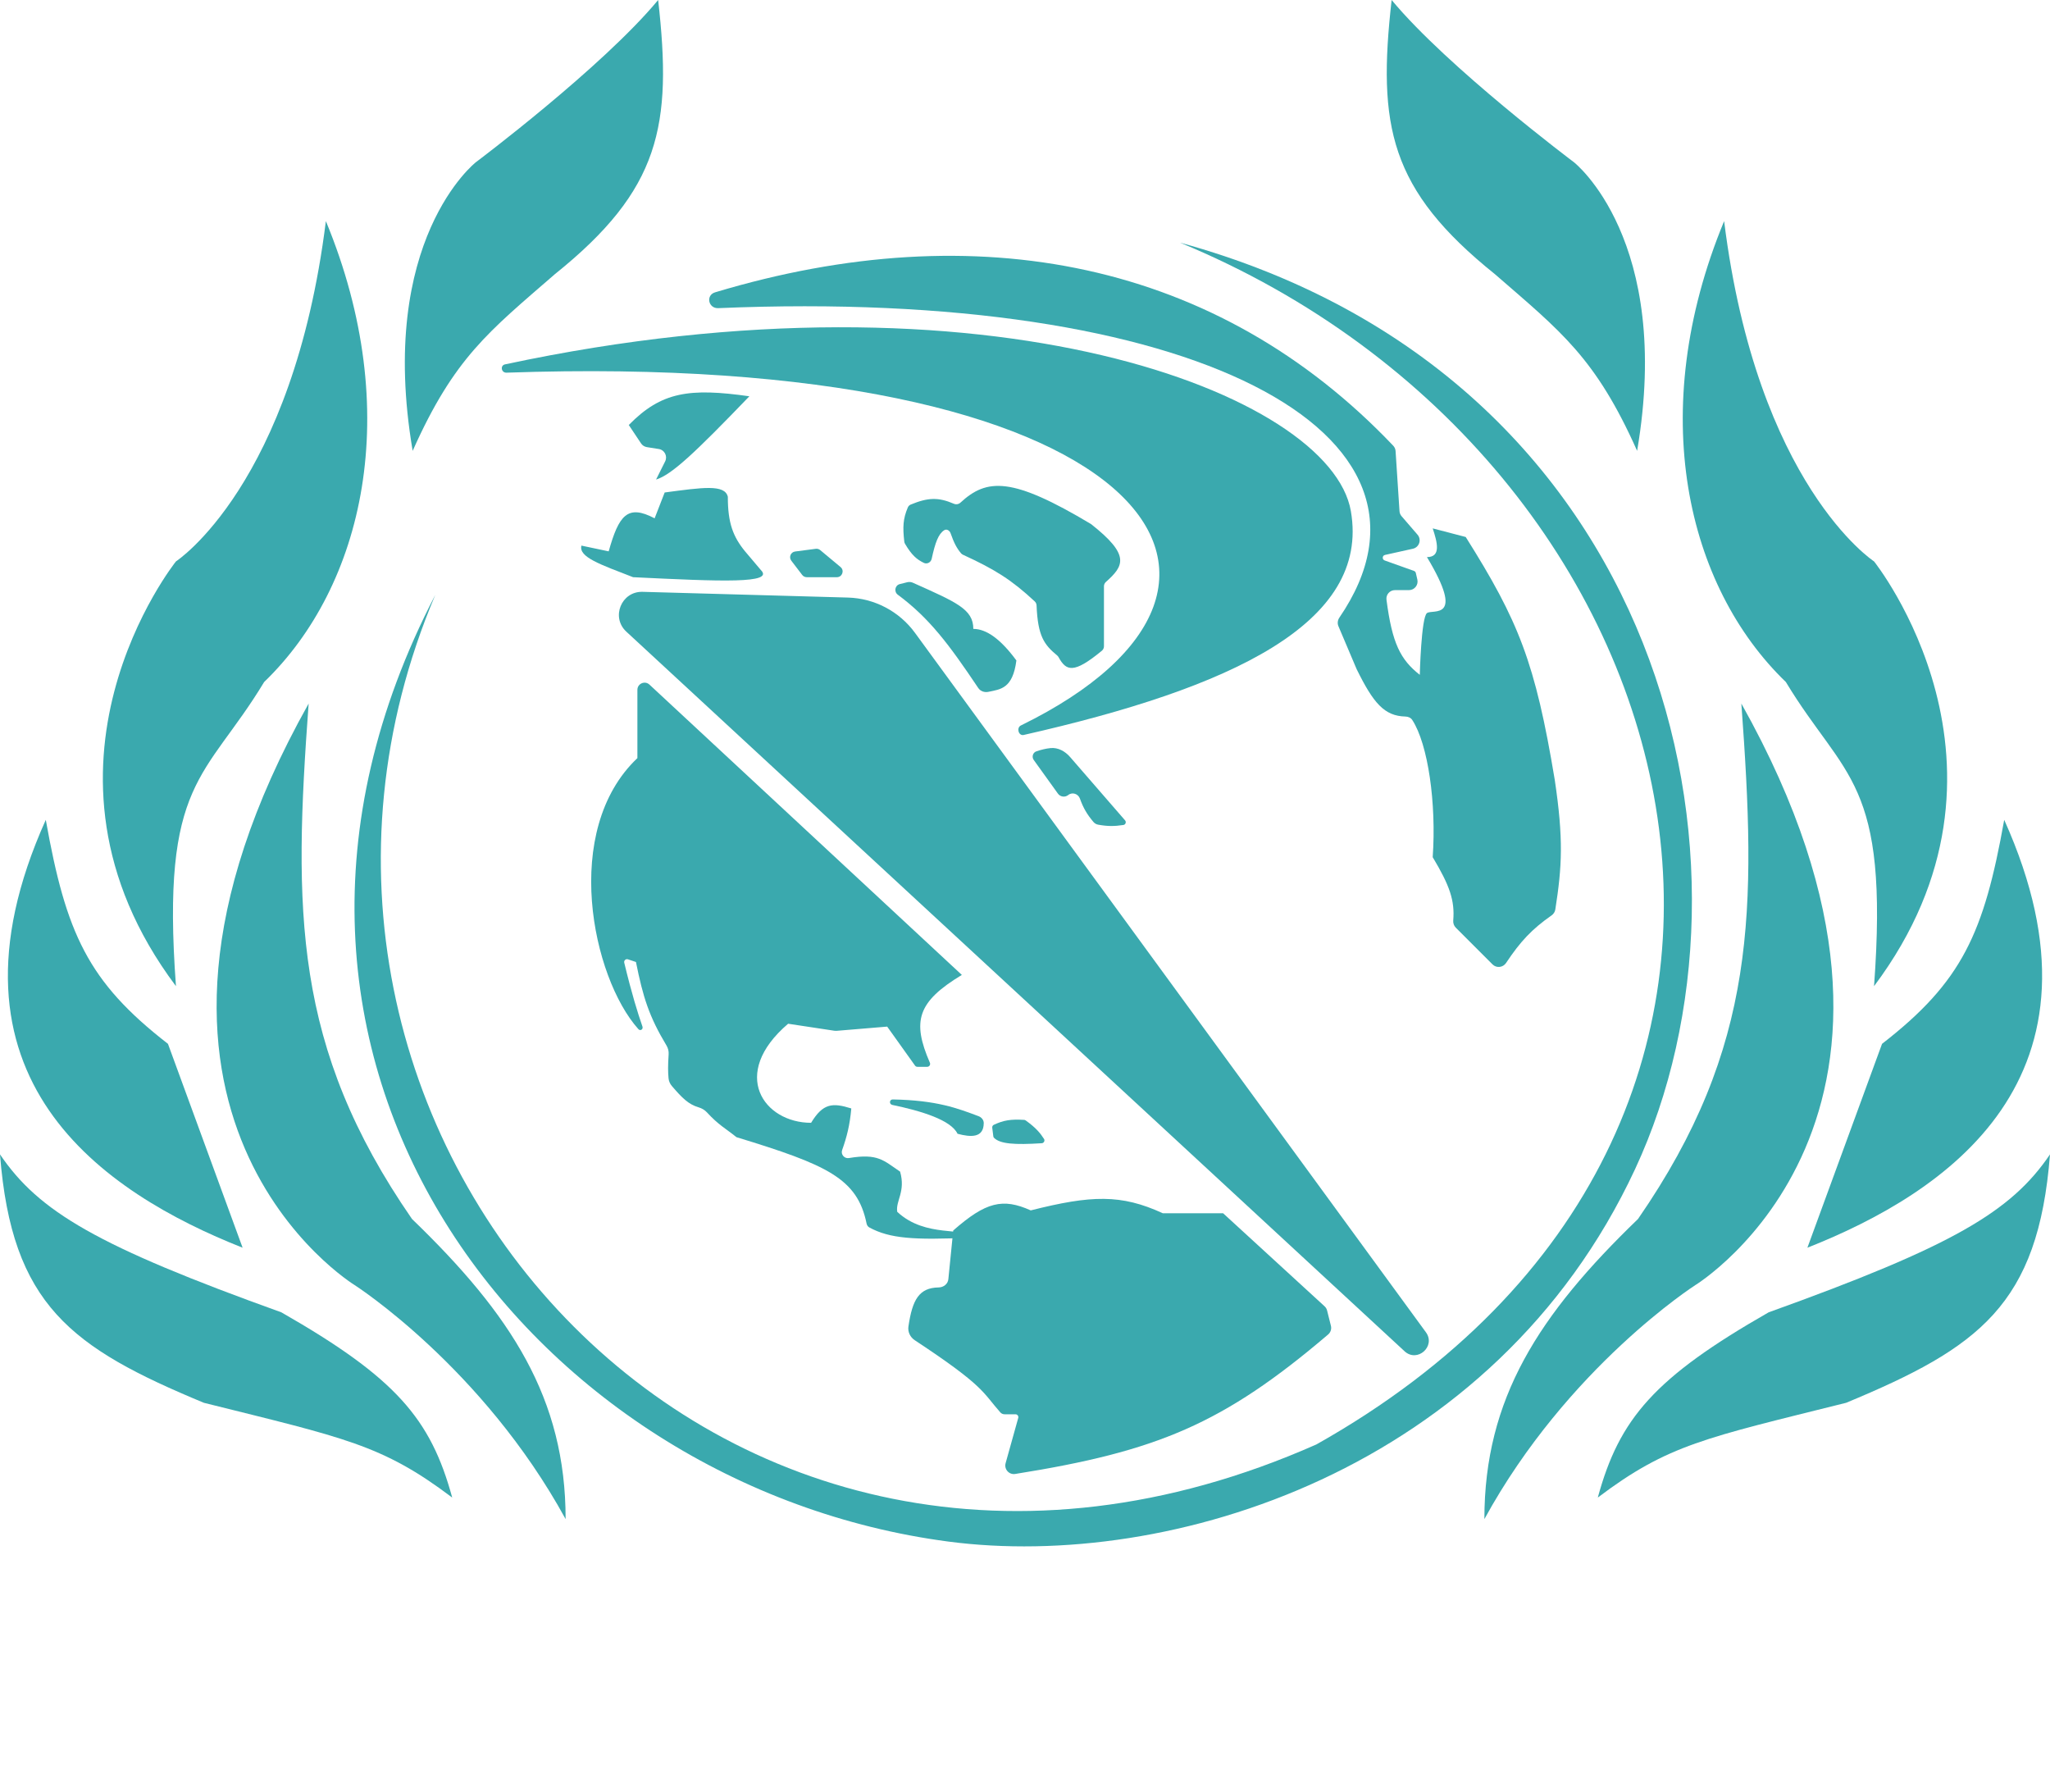
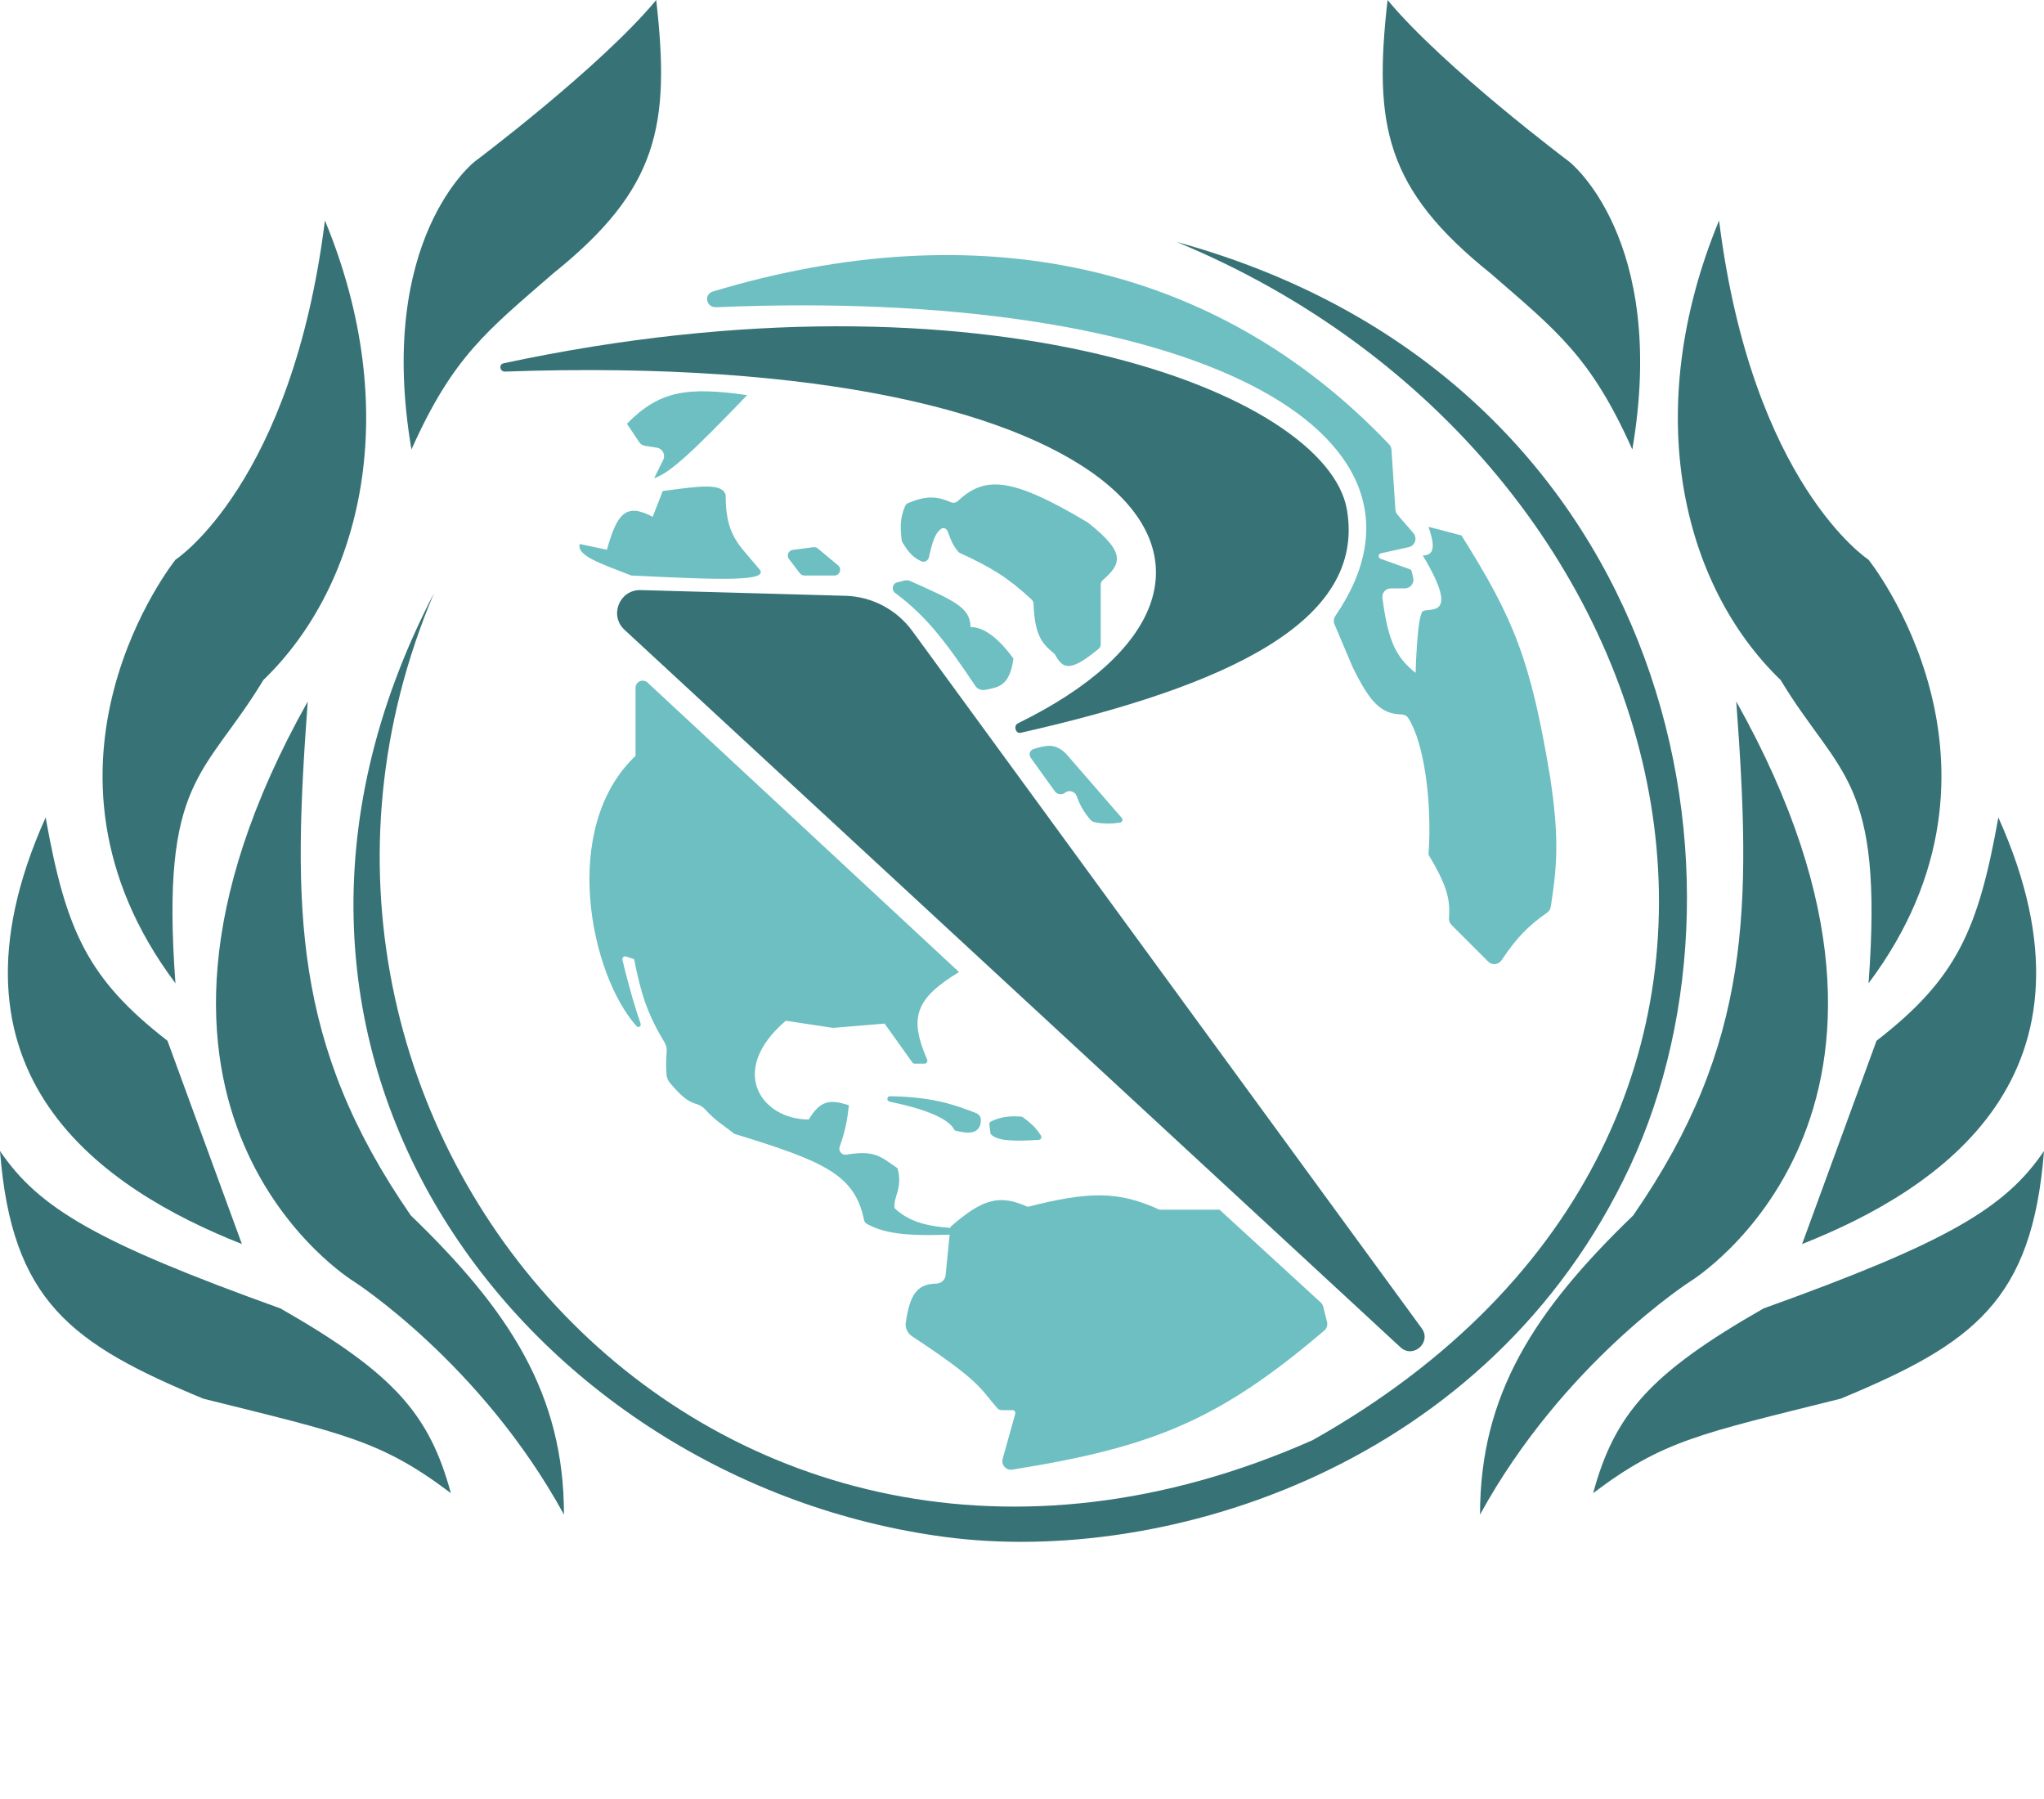
- <svg xmlns="http://www.w3.org/2000/svg" width="714" height="624" viewBox="0 0 714 624" fill="none">
-   <path d="M229.229 0C234.191 43.817 229.994 65.992 193.229 95.5C170.231 115.485 158.229 124.5 143.729 157C131.229 83.5 165.729 56.5 165.729 56.5C165.729 56.5 209.729 23.5 229.229 0Z" fill="#3AA9AE" />
-   <path d="M113.5 77C141 143.5 126.537 204.197 92 237.5C71.541 271.36 56 271.5 61.285 343.419C4 267 61.285 195.5 61.285 195.5C61.285 195.5 102 169 113.5 77Z" fill="#3AA9AE" />
-   <path d="M197 529C197 487 178.037 457.803 143.5 424.5C102 364.5 102.215 316.919 107.5 245C27 388.5 123.5 447.5 123.5 447.5C123.5 447.5 168 476 197 529Z" fill="#3AA9AE" />
-   <path d="M484.698 0C479.736 43.817 483.933 65.992 520.698 95.5C543.696 115.485 555.698 124.5 570.198 157C582.698 83.5 548.198 56.5 548.198 56.5C548.198 56.5 504.198 23.5 484.698 0Z" fill="#3AA9AE" />
-   <path d="M15.947 285.5C23 325 30.57 341.843 58.5 363.5L84.5 434.5C36.5 415.5 -24.5 375.5 15.947 285.5Z" fill="#3AA9AE" />
-   <path d="M0 402C13.521 421.942 33.739 433.906 98 457C137.774 479.743 150 494 157.5 521.5C133 503 120.047 500.75 71 488.5C24.808 469.315 4.1 454.456 0 402Z" fill="#3AA9AE" />
-   <path d="M600.5 77C573 143.5 587.463 204.197 622 237.5C642.459 271.36 658 271.5 652.715 343.419C710 267 652.715 195.5 652.715 195.5C652.715 195.5 612 169 600.5 77Z" fill="#3AA9AE" />
-   <path d="M517 529C517 487 535.963 457.803 570.5 424.5C612 364.5 611.785 316.919 606.5 245C687 388.5 590.5 447.5 590.5 447.5C590.5 447.5 546 476 517 529Z" fill="#3AA9AE" />
-   <path d="M698.052 285.5C691 325 683.43 341.843 655.5 363.5L629.5 434.5C677.5 415.5 738.5 375.5 698.052 285.5Z" fill="#3AA9AE" />
-   <path d="M714 402C700.479 421.942 680.261 433.906 616 457C576.226 479.743 564 494 556.5 521.5C581 503 593.953 500.75 643 488.5C689.192 469.315 709.9 454.456 714 402Z" fill="#3AA9AE" />
-   <path d="M411 84.5C580.5 131 618.5 302 569.461 407.189C520.422 512.377 407 546.91 330.345 536.833C185.148 517.747 67.5 369 151.607 207.17C73.5 391.5 248.5 596 458.5 503C654 393 594 160 411 84.5Z" fill="#3AA9AE" />
-   <path d="M175.903 126.884C174.119 127.266 174.576 129.842 176.399 129.778C398.087 122.007 457.404 202.774 355.568 252.631C353.924 253.436 354.759 256.343 356.545 255.939C428.743 239.588 477.224 217.084 470.5 178C463.493 137.273 344.072 90.903 175.903 126.884Z" fill="#3AA9AE" />
-   <path d="M295.293 208.09C304.57 208.349 313.205 212.886 318.68 220.38L496.625 463.927C500.195 468.812 493.636 474.656 489.194 470.548L218.147 219.966C212.721 214.95 216.415 205.888 223.801 206.095L295.293 208.09Z" fill="#3AA9AE" />
-   <path d="M250.158 107.307C246.689 107.455 245.737 102.8 249.063 101.8C340.44 74.323 424.242 91.059 485.253 155.211C485.734 155.717 486.025 156.381 486.07 157.077L487.435 177.996C487.477 178.648 487.731 179.267 488.158 179.762L493.718 186.2C495.202 187.918 494.314 190.597 492.098 191.089L482.384 193.248C481.405 193.466 481.32 194.829 482.265 195.166L492.485 198.816C492.806 198.931 493.046 199.201 493.123 199.533L493.652 201.825C494.086 203.705 492.658 205.5 490.729 205.5H485.856C484.066 205.5 482.672 207.059 482.902 208.834C484.881 224.082 487.768 229.716 494.5 235C494.5 235 495 215 497 213.5C499 212 510.5 216.5 497 194C502 194 500.603 188.877 499 184L510.5 187C528.946 216.305 534.725 230.741 541.5 271.5C544.6 292.234 544.046 301.8 541.702 316.725C541.575 317.538 541.112 318.263 540.439 318.736C533.576 323.562 529.619 327.718 524.541 335.348C523.475 336.949 521.207 337.207 519.847 335.847L507.036 323.036C506.382 322.382 506.075 321.464 506.152 320.542C506.731 313.577 504.924 308.399 499 298.5C500.317 279.758 497.384 259.163 491.889 250.729C491.366 249.926 490.434 249.545 489.477 249.522C482.175 249.344 478.338 244.878 472.5 233L466.156 218.046C465.748 217.086 465.902 215.943 466.491 215.082C510.663 150.488 415.041 100.283 250.158 107.307Z" fill="#3AA9AE" />
-   <path d="M261 138C242.013 157.724 233.974 165.305 228.5 167L231.667 160.666C232.575 158.851 231.456 156.677 229.452 156.361L225.299 155.705C224.471 155.574 223.736 155.103 223.271 154.406L219 148C230.366 136.397 240.11 135.045 261 138Z" fill="#3AA9AE" />
-   <path d="M332.23 175.426C332.999 175.756 333.895 175.606 334.51 175.038C343.747 166.506 352.49 166.019 380 182.5C393.713 193.287 391.519 197.012 385.182 202.649C384.751 203.033 384.5 203.581 384.5 204.158V225.069C384.5 225.659 384.234 226.225 383.779 226.601C373.921 234.747 371.349 233.688 368.692 228.855C368.564 228.623 368.393 228.413 368.189 228.244C363.701 224.523 361.462 221.597 361.029 210.833C361.008 210.303 360.781 209.794 360.393 209.432C352.282 201.892 346.529 198.297 335.393 193.18C335.137 193.062 334.902 192.891 334.721 192.674C333.19 190.851 332.269 189.055 331.073 185.675C330.736 184.722 329.715 184.101 328.862 184.643C326.856 185.917 325.733 188.893 324.496 194.603C324.228 195.839 322.898 196.566 321.762 196.011C319.342 194.829 317.553 193.367 315.206 189.356C315.07 189.123 314.983 188.861 314.953 188.593C314.385 183.544 314.5 180.678 316.188 176.708C316.382 176.251 316.754 175.889 317.214 175.7C323.231 173.22 326.836 173.107 332.23 175.426Z" fill="#3AA9AE" />
-   <path d="M231.5 171.5C244.712 169.742 252.469 168.579 253.5 173C253.489 182.141 255.338 186.919 259.5 192L265 198.5C269.836 203.301 251.305 202.492 220.5 201C209.045 196.549 201.489 194.014 202.5 190L212 192C215.53 179.466 218.543 175.497 228 180.5L231.5 171.5Z" fill="#3AA9AE" />
-   <path d="M284.133 191.113C284.686 191.041 285.244 191.203 285.672 191.56L292.756 197.464C294.193 198.661 293.346 201 291.476 201H280.988C280.365 201 279.778 200.71 279.4 200.215L275.603 195.25C274.668 194.028 275.407 192.251 276.933 192.052L284.133 191.113Z" fill="#3AA9AE" />
-   <path d="M315.992 202.752C316.645 202.589 317.34 202.653 317.955 202.928C333.141 209.733 339 212.142 339 219C343.5 219 348.5 222.5 354 230C352.72 239.812 348.528 240.032 344.22 240.926C342.894 241.202 341.477 240.715 340.723 239.591C330.538 224.408 323.703 215.259 312.694 207.097C311.3 206.064 311.697 203.826 313.381 203.405L315.992 202.752Z" fill="#3AA9AE" />
-   <path d="M360.043 264.647C359.269 263.57 359.736 262.041 360.996 261.627C362.722 261.06 364.224 260.677 365.897 260.51C368.516 260.248 370.967 261.615 372.693 263.602L391.848 285.673C392.356 286.258 392.032 287.174 391.266 287.29C388.094 287.77 385.813 287.779 382.496 287.189C381.849 287.074 381.262 286.735 380.838 286.234C378.645 283.64 377.327 281.448 376.13 278.098C375.528 276.413 373.453 275.738 372.055 276.856V276.856C370.938 277.75 369.299 277.525 368.464 276.363L360.043 264.647Z" fill="#3AA9AE" />
-   <path d="M222 240.236C222 238.052 224.602 236.918 226.202 238.404L335 339.5C319.489 348.899 317.587 355.586 323.871 370.082C324.16 370.749 323.676 371.5 322.949 371.5H319.515C319.192 371.5 318.889 371.344 318.701 371.081L309 357.5L291.351 358.971C291.118 358.99 290.883 358.982 290.652 358.947L274.5 356.5C254 374 266 391 282.5 391C286.644 384.164 289.946 383.941 296.5 386C295.996 391.818 294.925 395.948 293.306 400.501C292.771 402.006 294.092 403.541 295.667 403.276C305.873 401.559 307.786 404.178 313.5 408C315.5 415 311.89 418.147 312.5 422C322.5 431.341 336.5 427 337.5 431C318.294 431.874 309.881 431.295 302.8 427.452C302.288 427.173 301.941 426.662 301.825 426.091C298.607 410.324 288.046 405.636 256.5 396C252.849 393.036 250.296 391.819 246.179 387.327C245.404 386.482 244.374 385.922 243.275 385.596C239.809 384.565 237.632 382.422 233.993 378.169C233.344 377.41 232.936 376.47 232.848 375.476C232.651 373.253 232.612 371.191 232.883 367.126C232.954 366.069 232.695 365.013 232.149 364.106C226.077 354.018 223.951 347.244 221.5 335L218.705 334.068C217.962 333.82 217.236 334.49 217.421 335.252C220.14 346.485 222.108 352.697 223.756 357.466C224.091 358.434 223.027 359.144 222.343 358.381C206.224 340.382 195.436 289.141 222 264V240.236Z" fill="#3AA9AE" />
-   <path d="M340.821 388.691C341.854 389.078 342.64 389.997 342.632 391.1C342.595 396.283 338.199 396.072 333.5 394.816C331.24 390.057 321.033 386.898 310.791 384.773C309.611 384.528 309.747 382.842 310.953 382.865C326.344 383.154 333.538 385.962 340.821 388.691Z" fill="#3AA9AE" />
-   <path d="M356.716 389.982C356.9 389.993 357.082 390.058 357.232 390.166C360.864 392.774 362.317 394.597 363.612 396.593C364.023 397.226 363.589 398.064 362.837 398.112C353.354 398.712 348.325 398.369 346.202 396.22C346.065 396.081 345.987 395.897 345.963 395.704L345.588 392.707C345.536 392.284 345.757 391.872 346.144 391.692C349.559 390.1 352.035 389.696 356.716 389.982Z" fill="#3AA9AE" />
-   <path d="M426 422.5L461.335 454.891C461.769 455.288 462.076 455.804 462.219 456.375L463.551 461.703C463.826 462.804 463.442 463.98 462.578 464.716C425.965 495.895 403.008 505.41 353.593 513.284C351.442 513.627 349.663 511.625 350.248 509.527L354.646 493.769C354.824 493.131 354.345 492.5 353.683 492.5H349.884C349.321 492.5 348.781 492.262 348.408 491.841C342.117 484.751 343.078 482.856 318.588 466.698C317.006 465.655 316.124 463.803 316.4 461.927C317.78 452.543 320.115 448.438 326.951 448.327C328.627 448.299 330.137 447.132 330.304 445.464L332 428.5C343.385 418.501 349.277 417.136 359 421.5C380.054 416.184 390.455 415.795 405 422.5H426Z" fill="#3AA9AE" />
+ <svg xmlns="http://www.w3.org/2000/svg" width="150" height="132" viewBox="0 0 150 132" fill="none">
+   <path d="M48.157 0C49.2 9.205 48.318 13.864 40.594 20.063C35.763 24.262 33.241 26.155 30.195 32.983C27.569 17.542 34.817 11.87 34.817 11.87C34.817 11.87 44.061 4.937 48.157 0Z" fill="url(#paint0_linear)" />
+   <path d="M23.845 16.177C29.622 30.147 26.584 42.898 19.328 49.895C15.03 57.008 11.765 57.038 12.875 72.147C0.84 56.092 12.875 41.071 12.875 41.071C12.875 41.071 21.429 35.504 23.845 16.177Z" fill="url(#paint1_linear)" />
+   <path d="M41.387 111.134C41.387 102.311 37.403 96.177 30.147 89.181C21.429 76.576 21.474 66.58 22.584 51.471C5.672 81.618 25.945 94.013 25.945 94.013C25.945 94.013 35.294 100 41.387 111.134Z" fill="url(#paint2_linear)" />
+   <path d="M101.827 0C100.785 9.205 101.666 13.864 109.39 20.063C114.222 24.262 116.743 26.155 119.789 32.983C122.416 17.542 115.168 11.87 115.168 11.87C115.168 11.87 105.924 4.937 101.827 0Z" fill="url(#paint3_linear)" />
+   <path d="M3.35 59.979C4.832 68.277 6.422 71.816 12.29 76.365L17.752 91.281C7.668 87.29 -5.147 78.886 3.35 59.979Z" fill="url(#paint4_linear)" />
+   <path d="M0 84.454C2.841 88.643 7.088 91.157 20.588 96.008C28.944 100.786 31.513 103.782 33.088 109.559C27.941 105.672 25.22 105.2 14.916 102.626C5.212 98.596 0.861 95.474 0 84.454Z" fill="url(#paint5_linear)" />
+   <path d="M126.155 16.177C120.378 30.147 123.417 42.898 130.672 49.895C134.97 57.008 138.235 57.038 137.125 72.147C149.16 56.092 137.125 41.071 137.125 41.071C137.125 41.071 128.571 35.504 126.155 16.177Z" fill="url(#paint6_linear)" />
+   <path d="M108.613 111.134C108.613 102.311 112.597 96.177 119.853 89.181C128.571 76.576 128.526 66.58 127.416 51.471C144.328 81.618 124.055 94.013 124.055 94.013C124.055 94.013 114.706 100 108.613 111.134Z" fill="url(#paint7_linear)" />
+   <path d="M146.65 59.979C145.168 68.277 143.578 71.816 137.71 76.365L132.248 91.281C142.332 87.29 155.147 78.886 146.65 59.979Z" fill="url(#paint8_linear)" />
+   <path d="M150 84.454C147.159 88.643 142.912 91.157 129.412 96.008C121.056 100.786 118.487 103.782 116.912 109.559C122.059 105.672 124.78 105.2 135.084 102.626C144.788 98.596 149.139 95.474 150 84.454Z" fill="url(#paint9_linear)" />
+   <path d="M86.344 17.752C121.954 27.521 129.937 63.445 119.635 85.544C109.332 107.642 85.504 114.897 69.4 112.78C38.897 108.77 14.181 77.521 31.85 43.523C15.441 82.248 52.206 125.21 96.323 105.672C137.395 82.563 124.79 33.613 86.344 17.752Z" fill="url(#paint10_linear)" />
+   <path d="M36.954 26.656C36.58 26.736 36.676 27.278 37.059 27.264C83.632 25.632 96.093 42.599 74.699 53.074C74.354 53.243 74.529 53.853 74.904 53.769C90.072 50.334 100.257 45.606 98.844 37.395C97.372 28.839 72.284 19.097 36.954 26.656Z" fill="url(#paint11_linear)" />
+   <path d="M62.036 43.716C63.985 43.771 65.799 44.724 66.95 46.298L104.333 97.464C105.083 98.49 103.705 99.718 102.772 98.855L45.829 46.211C44.689 45.157 45.465 43.254 47.017 43.297L62.036 43.716Z" fill="url(#paint12_linear)" />
+   <path d="M52.554 22.543C51.825 22.575 51.625 21.597 52.324 21.387C71.521 15.614 89.126 19.13 101.944 32.607C102.045 32.714 102.106 32.853 102.115 32.999L102.402 37.394C102.411 37.531 102.464 37.661 102.554 37.765L103.722 39.118C104.034 39.478 103.847 40.041 103.382 40.145L101.341 40.598C101.135 40.644 101.118 40.93 101.316 41.001L103.463 41.768C103.531 41.792 103.581 41.849 103.597 41.919L103.708 42.4C103.8 42.795 103.5 43.172 103.094 43.172H102.071C101.694 43.172 101.402 43.5 101.45 43.873C101.866 47.076 102.472 48.26 103.886 49.37C103.886 49.37 103.992 45.168 104.412 44.853C104.832 44.538 107.248 45.483 104.412 40.756C105.462 40.756 105.169 39.68 104.832 38.655L107.248 39.286C111.123 45.442 112.337 48.475 113.76 57.038C114.412 61.394 114.295 63.403 113.803 66.539C113.776 66.71 113.679 66.862 113.538 66.961C112.096 67.975 111.264 68.848 110.198 70.451C109.974 70.788 109.497 70.842 109.211 70.556L106.52 67.865C106.383 67.727 106.318 67.534 106.334 67.341C106.456 65.877 106.076 64.79 104.832 62.71C105.109 58.773 104.492 54.446 103.338 52.674C103.228 52.505 103.032 52.425 102.831 52.42C101.297 52.383 100.491 51.445 99.265 48.95L97.932 45.808C97.846 45.606 97.879 45.366 98.002 45.185C107.282 31.615 87.193 21.068 52.554 22.543Z" fill="#6DBFC2" />
+   <path d="M54.832 28.992C50.843 33.135 49.154 34.728 48.004 35.084L48.669 33.753C48.86 33.372 48.625 32.915 48.204 32.849L47.332 32.711C47.158 32.684 47.003 32.585 46.906 32.438L46.008 31.093C48.396 28.655 50.443 28.371 54.832 28.992Z" fill="#6DBFC2" />
+   <path d="M69.796 36.854C69.958 36.924 70.146 36.892 70.275 36.773C72.216 34.98 74.052 34.878 79.832 38.34C82.713 40.607 82.252 41.389 80.921 42.573C80.83 42.654 80.777 42.769 80.777 42.89V47.283C80.777 47.407 80.721 47.526 80.626 47.605C78.555 49.317 78.014 49.094 77.456 48.079C77.429 48.03 77.393 47.986 77.35 47.95C76.407 47.169 75.937 46.554 75.846 44.293C75.842 44.181 75.794 44.074 75.713 43.998C74.009 42.414 72.8 41.659 70.461 40.584C70.407 40.559 70.358 40.523 70.319 40.478C69.998 40.095 69.804 39.718 69.553 39.007C69.482 38.807 69.268 38.677 69.088 38.791C68.667 39.058 68.431 39.684 68.171 40.883C68.115 41.143 67.836 41.295 67.597 41.179C67.088 40.931 66.713 40.623 66.22 39.781C66.191 39.732 66.173 39.677 66.166 39.62C66.047 38.56 66.071 37.958 66.426 37.124C66.467 37.028 66.545 36.952 66.641 36.912C67.906 36.391 68.663 36.367 69.796 36.854Z" fill="#6DBFC2" />
+   <path d="M48.634 36.029C51.41 35.66 53.04 35.416 53.256 36.344C53.254 38.265 53.642 39.269 54.517 40.336L55.672 41.702C56.688 42.71 52.795 42.54 46.324 42.227C43.917 41.292 42.33 40.759 42.542 39.916L44.538 40.336C45.279 37.703 45.912 36.869 47.899 37.92L48.634 36.029Z" fill="#6DBFC2" />
+   <path d="M59.692 40.15C59.808 40.135 59.925 40.169 60.015 40.244L61.504 41.484C61.805 41.736 61.627 42.227 61.235 42.227H59.031C58.9 42.227 58.777 42.166 58.698 42.062L57.9 41.019C57.703 40.763 57.859 40.389 58.179 40.347L59.692 40.15Z" fill="#6DBFC2" />
+   <path d="M66.385 42.595C66.522 42.561 66.668 42.574 66.797 42.632C69.988 44.062 71.219 44.568 71.219 46.008C72.164 46.008 73.214 46.744 74.37 48.319C74.101 50.381 73.22 50.427 72.315 50.615C72.037 50.673 71.739 50.57 71.581 50.334C69.441 47.145 68.005 45.222 65.692 43.508C65.399 43.291 65.483 42.821 65.836 42.732L66.385 42.595Z" fill="#6DBFC2" />
+   <path d="M75.639 55.598C75.477 55.372 75.575 55.051 75.84 54.964C76.202 54.844 76.518 54.764 76.869 54.729C77.419 54.674 77.934 54.961 78.297 55.379L82.321 60.015C82.428 60.138 82.36 60.331 82.199 60.355C81.532 60.456 81.053 60.458 80.356 60.334C80.22 60.31 80.097 60.238 80.008 60.133C79.547 59.588 79.27 59.128 79.019 58.424C78.892 58.07 78.457 57.928 78.163 58.163C77.928 58.351 77.584 58.303 77.408 58.059L75.639 55.598Z" fill="#6DBFC2" />
+   <path d="M46.639 50.47C46.639 50.011 47.185 49.773 47.522 50.085L70.378 71.323C67.12 73.298 66.72 74.703 68.04 77.748C68.101 77.888 67.999 78.046 67.846 78.046H67.125C67.057 78.046 66.993 78.013 66.954 77.958L64.916 75.105L61.208 75.414C61.159 75.418 61.11 75.416 61.061 75.409L57.668 74.895C53.361 78.571 55.882 82.143 59.349 82.143C60.219 80.707 60.913 80.66 62.29 81.092C62.184 82.315 61.959 83.182 61.619 84.139C61.507 84.455 61.784 84.778 62.115 84.722C64.259 84.361 64.661 84.911 65.861 85.714C66.281 87.185 65.523 87.846 65.651 88.655C67.752 90.618 70.693 89.706 70.903 90.546C66.868 90.73 65.101 90.608 63.614 89.801C63.506 89.742 63.433 89.635 63.409 89.515C62.733 86.203 60.514 85.218 53.887 83.193C53.12 82.57 52.583 82.315 51.718 81.371C51.556 81.194 51.339 81.076 51.108 81.007C50.38 80.791 49.923 80.341 49.158 79.447C49.022 79.288 48.936 79.09 48.918 78.882C48.876 78.414 48.868 77.981 48.925 77.127C48.94 76.905 48.886 76.683 48.771 76.493C47.495 74.374 47.049 72.95 46.534 70.378L45.947 70.182C45.79 70.13 45.638 70.271 45.677 70.431C46.248 72.791 46.662 74.096 47.008 75.098C47.078 75.301 46.855 75.45 46.711 75.29C43.324 71.509 41.058 60.744 46.639 55.462V50.47Z" fill="#6DBFC2" />
+   <path d="M71.601 81.658C71.818 81.739 71.983 81.932 71.981 82.164C71.974 83.253 71.05 83.209 70.063 82.945C69.588 81.945 67.444 81.281 65.292 80.835C65.044 80.783 65.073 80.429 65.326 80.434C68.56 80.494 70.071 81.084 71.601 81.658Z" fill="#6DBFC2" />
+   <path d="M74.94 81.929C74.979 81.931 75.017 81.945 75.049 81.968C75.812 82.516 76.117 82.898 76.389 83.318C76.475 83.451 76.384 83.627 76.226 83.637C74.234 83.763 73.178 83.691 72.732 83.239C72.703 83.21 72.686 83.172 72.681 83.131L72.603 82.501C72.592 82.413 72.638 82.326 72.719 82.288C73.437 81.954 73.957 81.869 74.94 81.929Z" fill="#6DBFC2" />
+   <path d="M89.496 88.76L96.919 95.565C97.01 95.649 97.075 95.757 97.105 95.877L97.385 96.996C97.443 97.228 97.362 97.475 97.18 97.629C89.489 104.18 84.666 106.178 74.284 107.833C73.832 107.905 73.459 107.484 73.582 107.043L74.505 103.733C74.543 103.599 74.442 103.466 74.303 103.466H73.505C73.387 103.466 73.273 103.416 73.195 103.328C71.873 101.839 72.075 101.44 66.93 98.046C66.598 97.826 66.413 97.437 66.471 97.043C66.76 95.072 67.251 94.21 68.687 94.186C69.039 94.18 69.356 93.935 69.392 93.585L69.748 90.021C72.14 87.92 73.377 87.633 75.42 88.55C79.843 87.433 82.028 87.352 85.084 88.76H89.496Z" fill="#6DBFC2" />
+   <defs>
+     <linearGradient id="paint0_linear" x1="39.068" y1="0" x2="39.068" y2="32.983" gradientUnits="userSpaceOnUse">
+       <stop stop-color="#377376" />
+       <stop offset="1" stop-color="#377376" />
+     </linearGradient>
+     <linearGradient id="paint1_linear" x1="17.199" y1="16.177" x2="17.199" y2="72.147" gradientUnits="userSpaceOnUse">
+       <stop stop-color="#377376" />
+       <stop offset="1" stop-color="#377376" />
+     </linearGradient>
+     <linearGradient id="paint2_linear" x1="28.618" y1="111.134" x2="28.618" y2="51.471" gradientUnits="userSpaceOnUse">
+       <stop stop-color="#377376" />
+       <stop offset="1" stop-color="#377376" />
+     </linearGradient>
+     <linearGradient id="paint3_linear" x1="110.917" y1="0" x2="110.917" y2="32.983" gradientUnits="userSpaceOnUse">
+       <stop stop-color="#377376" />
+       <stop offset="1" stop-color="#377376" />
+     </linearGradient>
+     <linearGradient id="paint4_linear" x1="9.164" y1="59.979" x2="9.164" y2="91.281" gradientUnits="userSpaceOnUse">
+       <stop stop-color="#377376" />
+       <stop offset="1" stop-color="#377376" />
+     </linearGradient>
+     <linearGradient id="paint5_linear" x1="16.544" y1="84.454" x2="16.544" y2="109.559" gradientUnits="userSpaceOnUse">
+       <stop stop-color="#377376" />
+       <stop offset="1" stop-color="#377376" />
+     </linearGradient>
+     <linearGradient id="paint6_linear" x1="132.801" y1="16.177" x2="132.801" y2="72.147" gradientUnits="userSpaceOnUse">
+       <stop stop-color="#377376" />
+       <stop offset="1" stop-color="#377376" />
+     </linearGradient>
+     <linearGradient id="paint7_linear" x1="121.382" y1="111.134" x2="121.382" y2="51.471" gradientUnits="userSpaceOnUse">
+       <stop stop-color="#377376" />
+       <stop offset="1" stop-color="#377376" />
+     </linearGradient>
+     <linearGradient id="paint8_linear" x1="140.836" y1="59.979" x2="140.836" y2="91.281" gradientUnits="userSpaceOnUse">
+       <stop stop-color="#377376" />
+       <stop offset="1" stop-color="#377376" />
+     </linearGradient>
+     <linearGradient id="paint9_linear" x1="133.456" y1="84.454" x2="133.456" y2="109.559" gradientUnits="userSpaceOnUse">
+       <stop stop-color="#377376" />
+       <stop offset="1" stop-color="#377376" />
+     </linearGradient>
+     <linearGradient id="paint10_linear" x1="47.479" y1="27.731" x2="108.403" y2="109.454" gradientUnits="userSpaceOnUse">
+       <stop stop-color="#377376" />
+       <stop offset="1" stop-color="#377376" />
+     </linearGradient>
+     <linearGradient id="paint11_linear" x1="66.294" y1="23.942" x2="66.294" y2="54.517" gradientUnits="userSpaceOnUse">
+       <stop stop-color="#377376" />
+       <stop offset="1" stop-color="#377376" />
+     </linearGradient>
+     <linearGradient id="paint12_linear" x1="76.628" y1="43.172" x2="76.628" y2="106.197" gradientUnits="userSpaceOnUse">
+       <stop stop-color="#377376" />
+       <stop offset="1" stop-color="#377376" />
+     </linearGradient>
+   </defs>
</svg>
